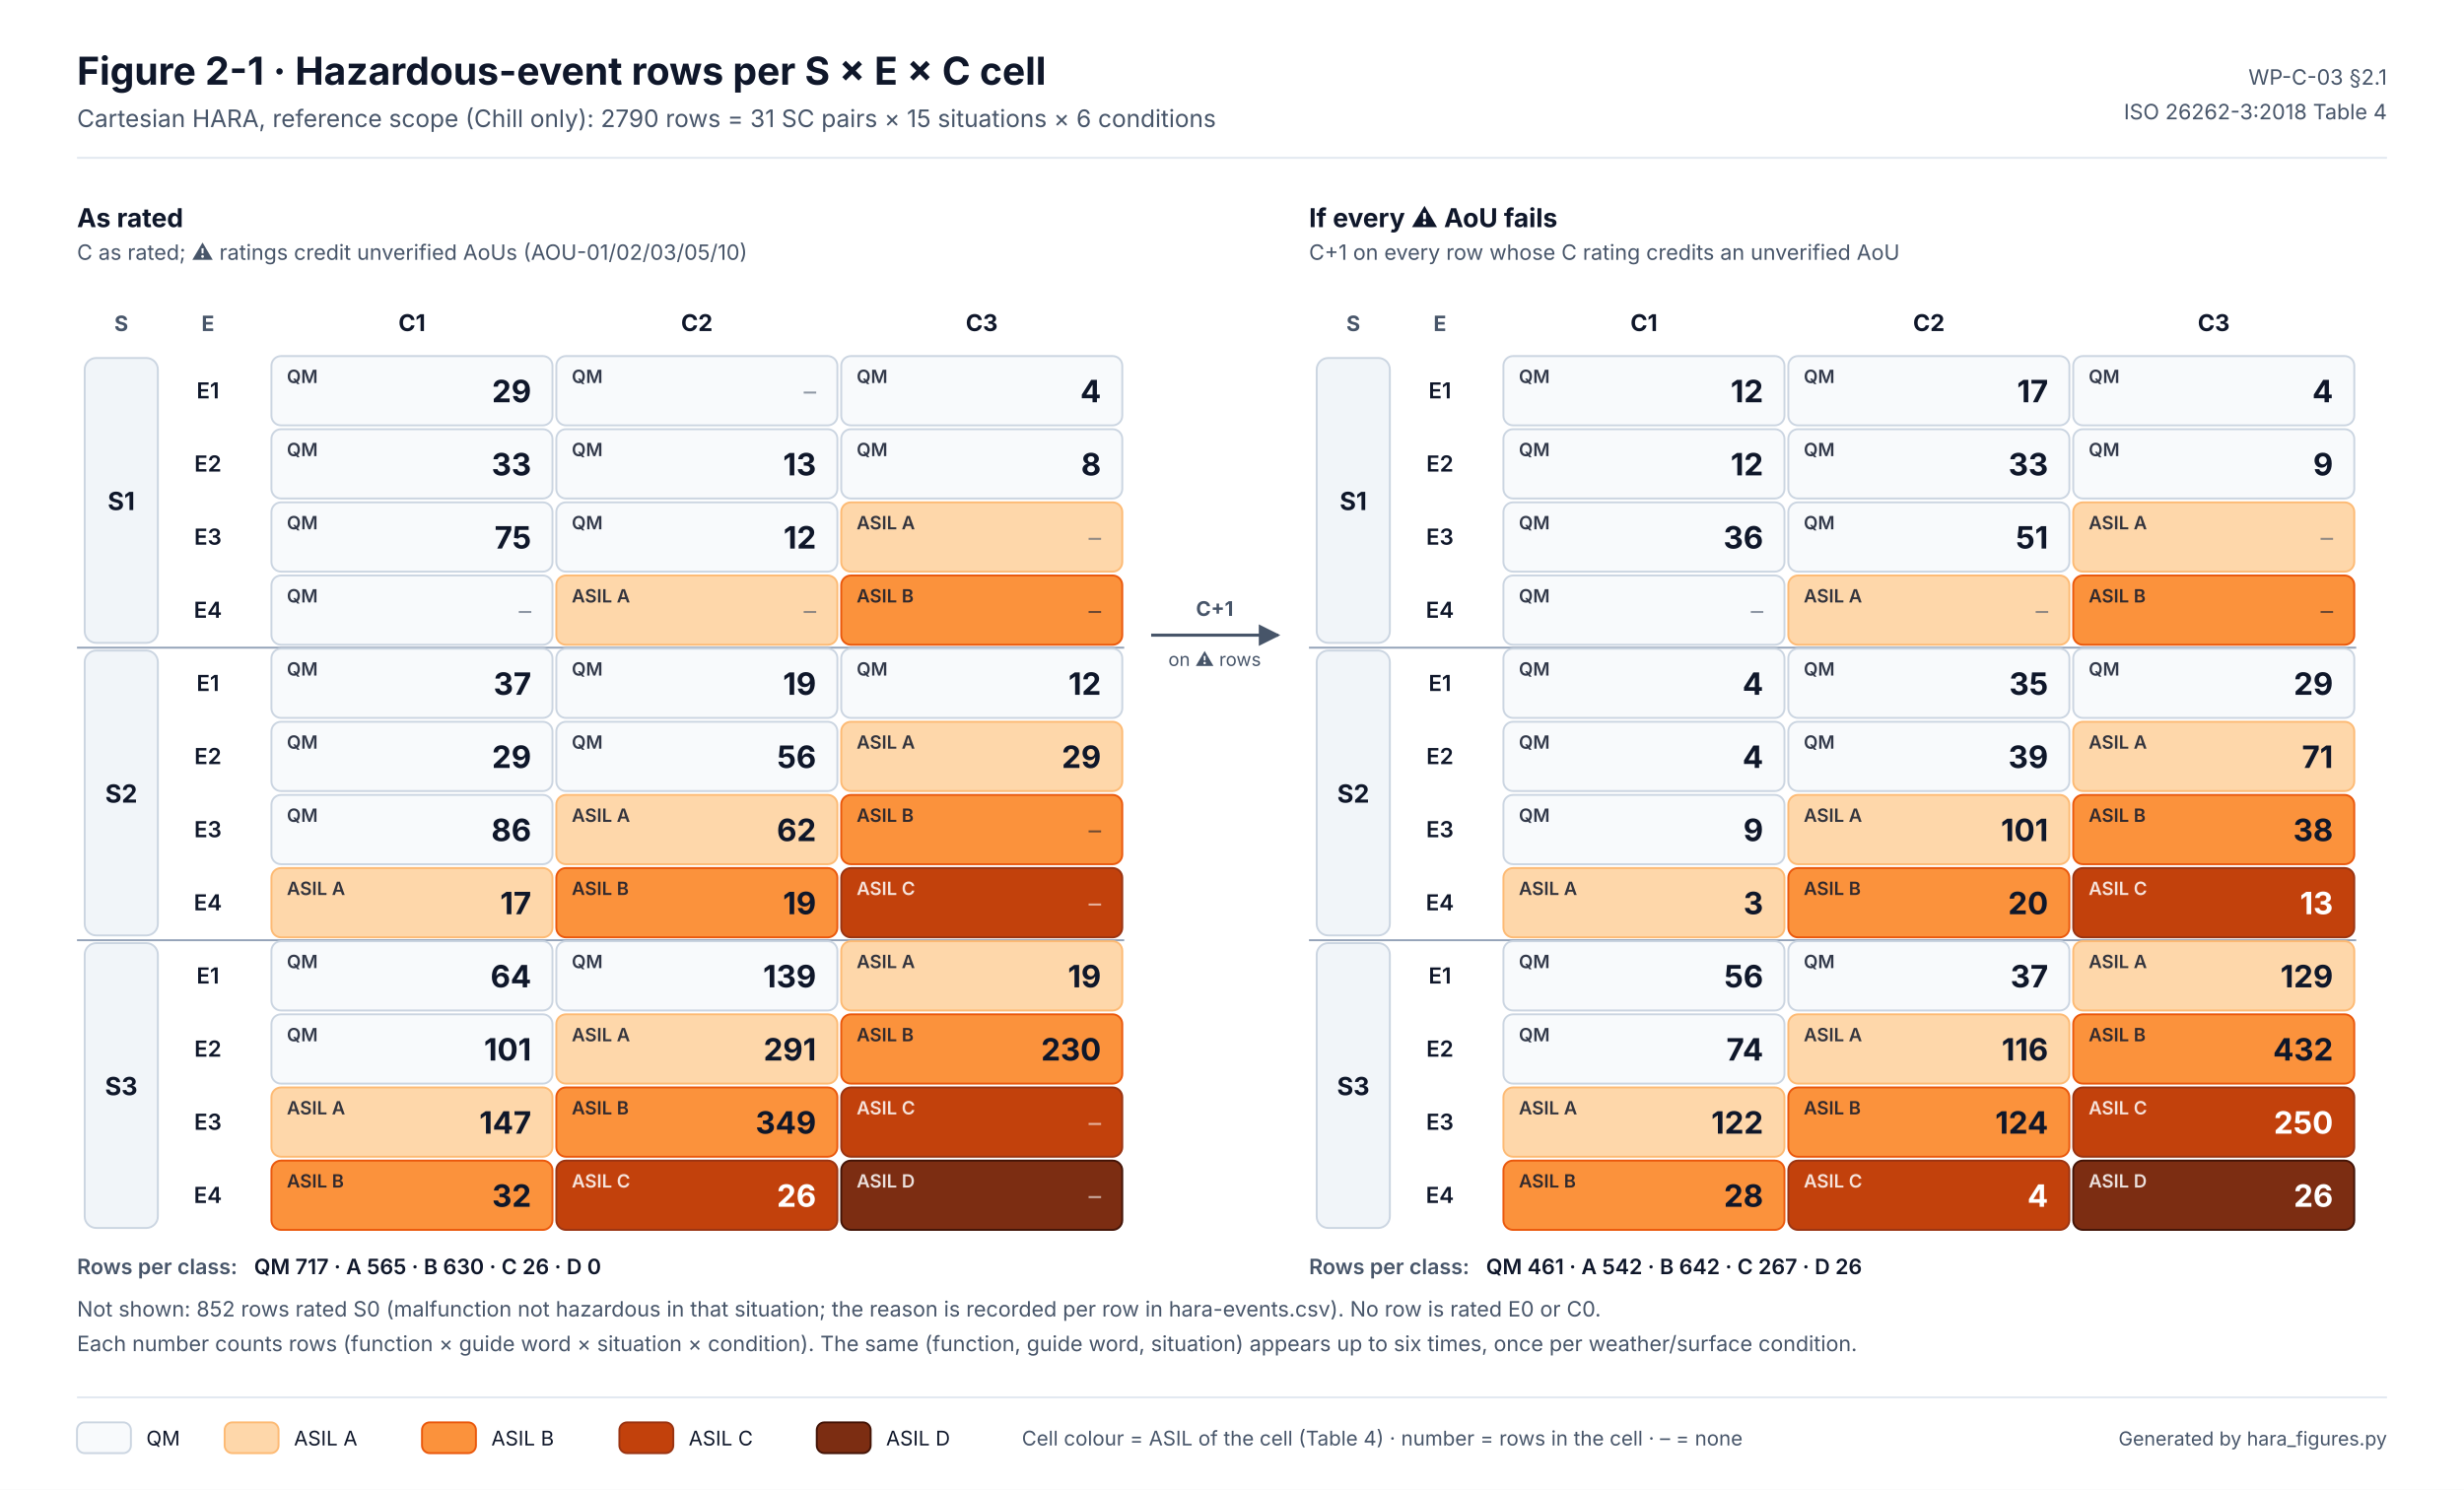
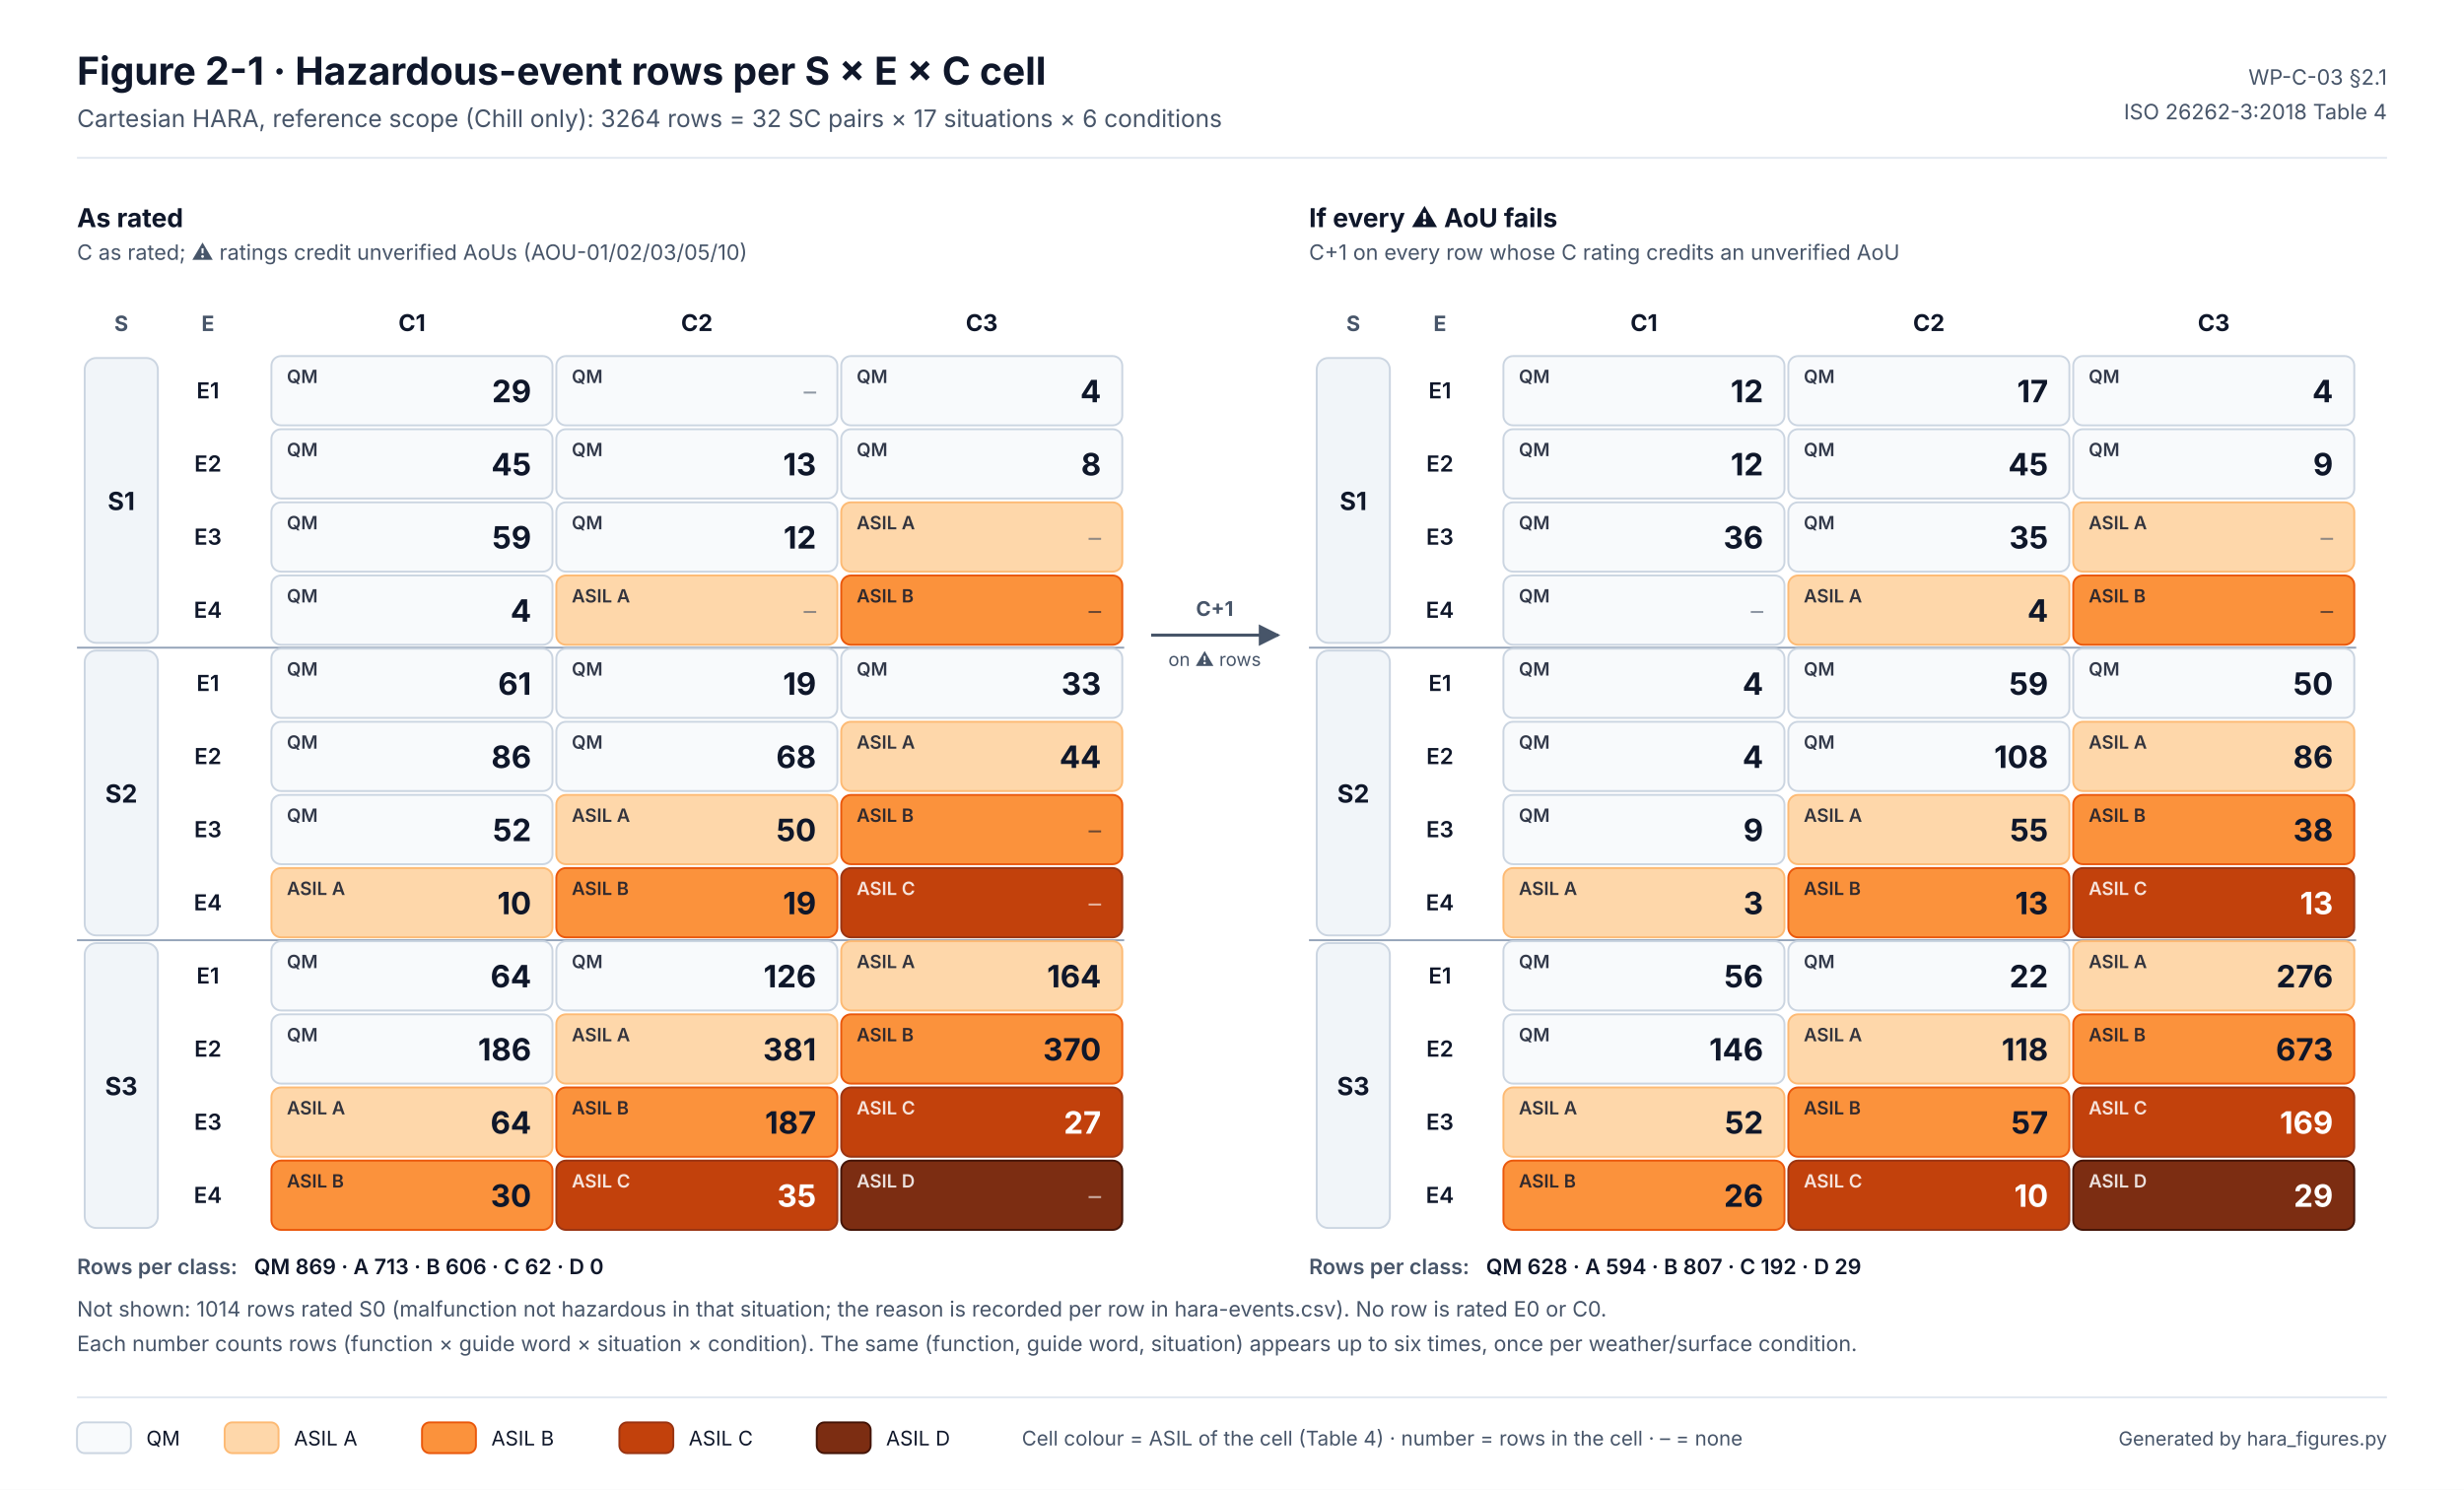
<svg xmlns="http://www.w3.org/2000/svg" width="1280" height="774" viewBox="0 0 1280 774" font-family="Inter, 'Segoe UI', Helvetica, Arial, sans-serif" role="img" aria-labelledby="t d">
  <defs>
    <marker id="aG" viewBox="0 0 10 10" refX="9" refY="5" markerWidth="7" markerHeight="7" orient="auto-start-reverse">
      <path d="M0 0L10 5L0 10z" fill="#475569" />
    </marker>
  </defs>
  <rect width="1280" height="774" fill="#FFFFFF" />
  <text x="40" y="44" font-size="20" fill="#0F172A" font-weight="700">Figure 2-1 · Hazardous-event rows per S × E × C cell</text>
-   <text x="40" y="66" font-size="12.5" fill="#475569">Cartesian HARA, reference scope (Chill only): 2790 rows = 31 SC pairs × 15 situations × 6 conditions</text>
+   <text x="40" y="66" font-size="12.5" fill="#475569">Cartesian HARA, reference scope (Chill only): 3264 rows = 32 SC pairs × 17 situations × 6 conditions</text>
  <text x="1240" y="44" font-size="11" fill="#475569" text-anchor="end">WP-C-03 §2.1</text>
  <text x="1240" y="62" font-size="11" fill="#475569" text-anchor="end">ISO 26262-3:2018 Table 4</text>
  <line x1="40" y1="82" x2="1240" y2="82" stroke="#E2E8F0" />
  <text x="40" y="118" font-size="13.5" fill="#0F172A" font-weight="700">As rated</text>
  <text x="40" y="135" font-size="11" fill="#475569">C as rated; ⚠ ratings credit unverified AoUs (AOU-01/02/03/05/10)</text>
  <text x="63" y="172" font-size="11" fill="#475569" font-weight="700" text-anchor="middle">S</text>
  <text x="108" y="172" font-size="11" fill="#475569" font-weight="700" text-anchor="middle">E</text>
  <text x="214" y="172" font-size="12" fill="#0F172A" font-weight="700" text-anchor="middle">C1</text>
  <text x="362" y="172" font-size="12" fill="#0F172A" font-weight="700" text-anchor="middle">C2</text>
  <text x="510" y="172" font-size="12" fill="#0F172A" font-weight="700" text-anchor="middle">C3</text>
  <text x="108" y="207" font-size="11.5" fill="#0F172A" font-weight="600" text-anchor="middle">E1</text>
  <rect x="141" y="185" width="146" height="36" rx="5" fill="#F8FAFC" stroke="#CBD5E1" stroke-width="1" />
  <text x="149" y="199" font-size="9.5" fill="#0F172A" font-weight="600" opacity=".85">QM</text>
  <text x="276" y="209" font-size="16" fill="#0F172A" font-weight="700" text-anchor="end">29</text>
  <rect x="289" y="185" width="146" height="36" rx="5" fill="#F8FAFC" stroke="#CBD5E1" stroke-width="1" />
  <text x="297" y="199" font-size="9.5" fill="#0F172A" font-weight="600" opacity=".85">QM</text>
  <text x="424" y="208" font-size="13" fill="#475569" text-anchor="end" opacity=".6">–</text>
  <rect x="437" y="185" width="146" height="36" rx="5" fill="#F8FAFC" stroke="#CBD5E1" stroke-width="1" />
  <text x="445" y="199" font-size="9.5" fill="#0F172A" font-weight="600" opacity=".85">QM</text>
  <text x="572" y="209" font-size="16" fill="#0F172A" font-weight="700" text-anchor="end">4</text>
  <text x="108" y="245" font-size="11.5" fill="#0F172A" font-weight="600" text-anchor="middle">E2</text>
  <rect x="141" y="223" width="146" height="36" rx="5" fill="#F8FAFC" stroke="#CBD5E1" stroke-width="1" />
  <text x="149" y="237" font-size="9.5" fill="#0F172A" font-weight="600" opacity=".85">QM</text>
-   <text x="276" y="247" font-size="16" fill="#0F172A" font-weight="700" text-anchor="end">33</text>
+   <text x="276" y="247" font-size="16" fill="#0F172A" font-weight="700" text-anchor="end">45</text>
  <rect x="289" y="223" width="146" height="36" rx="5" fill="#F8FAFC" stroke="#CBD5E1" stroke-width="1" />
  <text x="297" y="237" font-size="9.5" fill="#0F172A" font-weight="600" opacity=".85">QM</text>
  <text x="424" y="247" font-size="16" fill="#0F172A" font-weight="700" text-anchor="end">13</text>
  <rect x="437" y="223" width="146" height="36" rx="5" fill="#F8FAFC" stroke="#CBD5E1" stroke-width="1" />
  <text x="445" y="237" font-size="9.5" fill="#0F172A" font-weight="600" opacity=".85">QM</text>
  <text x="572" y="247" font-size="16" fill="#0F172A" font-weight="700" text-anchor="end">8</text>
  <text x="108" y="283" font-size="11.5" fill="#0F172A" font-weight="600" text-anchor="middle">E3</text>
  <rect x="141" y="261" width="146" height="36" rx="5" fill="#F8FAFC" stroke="#CBD5E1" stroke-width="1" />
  <text x="149" y="275" font-size="9.5" fill="#0F172A" font-weight="600" opacity=".85">QM</text>
-   <text x="276" y="285" font-size="16" fill="#0F172A" font-weight="700" text-anchor="end">75</text>
+   <text x="276" y="285" font-size="16" fill="#0F172A" font-weight="700" text-anchor="end">59</text>
  <rect x="289" y="261" width="146" height="36" rx="5" fill="#F8FAFC" stroke="#CBD5E1" stroke-width="1" />
  <text x="297" y="275" font-size="9.5" fill="#0F172A" font-weight="600" opacity=".85">QM</text>
  <text x="424" y="285" font-size="16" fill="#0F172A" font-weight="700" text-anchor="end">12</text>
  <rect x="437" y="261" width="146" height="36" rx="5" fill="#FED7AA" stroke="#FDBA74" stroke-width="1" />
  <text x="445" y="275" font-size="9.5" fill="#0F172A" font-weight="600" opacity=".85">ASIL A</text>
  <text x="572" y="284" font-size="13" fill="#475569" text-anchor="end" opacity=".6">–</text>
  <text x="108" y="321" font-size="11.5" fill="#0F172A" font-weight="600" text-anchor="middle">E4</text>
  <rect x="141" y="299" width="146" height="36" rx="5" fill="#F8FAFC" stroke="#CBD5E1" stroke-width="1" />
  <text x="149" y="313" font-size="9.5" fill="#0F172A" font-weight="600" opacity=".85">QM</text>
-   <text x="276" y="322" font-size="13" fill="#475569" text-anchor="end" opacity=".6">–</text>
+   <text x="276" y="323" font-size="16" fill="#0F172A" font-weight="700" text-anchor="end">4</text>
  <rect x="289" y="299" width="146" height="36" rx="5" fill="#FED7AA" stroke="#FDBA74" stroke-width="1" />
  <text x="297" y="313" font-size="9.5" fill="#0F172A" font-weight="600" opacity=".85">ASIL A</text>
  <text x="424" y="322" font-size="13" fill="#475569" text-anchor="end" opacity=".6">–</text>
  <rect x="437" y="299" width="146" height="36" rx="5" fill="#FB923C" stroke="#EA580C" stroke-width="1" />
  <text x="445" y="313" font-size="9.5" fill="#0F172A" font-weight="600" opacity=".85">ASIL B</text>
  <text x="572" y="322" font-size="13" fill="#0F172A" text-anchor="end" opacity=".6">–</text>
  <rect x="44" y="186" width="38" height="148" rx="6" fill="#F1F5F9" stroke="#CBD5E1" />
  <text x="63" y="265" font-size="13" fill="#0F172A" font-weight="700" text-anchor="middle">S1</text>
  <line x1="40" y1="336.5" x2="584" y2="336.5" stroke="#94A3B8" stroke-width="1" />
  <text x="108" y="359" font-size="11.5" fill="#0F172A" font-weight="600" text-anchor="middle">E1</text>
  <rect x="141" y="337" width="146" height="36" rx="5" fill="#F8FAFC" stroke="#CBD5E1" stroke-width="1" />
  <text x="149" y="351" font-size="9.5" fill="#0F172A" font-weight="600" opacity=".85">QM</text>
-   <text x="276" y="361" font-size="16" fill="#0F172A" font-weight="700" text-anchor="end">37</text>
+   <text x="276" y="361" font-size="16" fill="#0F172A" font-weight="700" text-anchor="end">61</text>
  <rect x="289" y="337" width="146" height="36" rx="5" fill="#F8FAFC" stroke="#CBD5E1" stroke-width="1" />
  <text x="297" y="351" font-size="9.5" fill="#0F172A" font-weight="600" opacity=".85">QM</text>
  <text x="424" y="361" font-size="16" fill="#0F172A" font-weight="700" text-anchor="end">19</text>
  <rect x="437" y="337" width="146" height="36" rx="5" fill="#F8FAFC" stroke="#CBD5E1" stroke-width="1" />
  <text x="445" y="351" font-size="9.5" fill="#0F172A" font-weight="600" opacity=".85">QM</text>
-   <text x="572" y="361" font-size="16" fill="#0F172A" font-weight="700" text-anchor="end">12</text>
+   <text x="572" y="361" font-size="16" fill="#0F172A" font-weight="700" text-anchor="end">33</text>
  <text x="108" y="397" font-size="11.5" fill="#0F172A" font-weight="600" text-anchor="middle">E2</text>
  <rect x="141" y="375" width="146" height="36" rx="5" fill="#F8FAFC" stroke="#CBD5E1" stroke-width="1" />
  <text x="149" y="389" font-size="9.5" fill="#0F172A" font-weight="600" opacity=".85">QM</text>
-   <text x="276" y="399" font-size="16" fill="#0F172A" font-weight="700" text-anchor="end">29</text>
+   <text x="276" y="399" font-size="16" fill="#0F172A" font-weight="700" text-anchor="end">86</text>
  <rect x="289" y="375" width="146" height="36" rx="5" fill="#F8FAFC" stroke="#CBD5E1" stroke-width="1" />
  <text x="297" y="389" font-size="9.5" fill="#0F172A" font-weight="600" opacity=".85">QM</text>
-   <text x="424" y="399" font-size="16" fill="#0F172A" font-weight="700" text-anchor="end">56</text>
+   <text x="424" y="399" font-size="16" fill="#0F172A" font-weight="700" text-anchor="end">68</text>
  <rect x="437" y="375" width="146" height="36" rx="5" fill="#FED7AA" stroke="#FDBA74" stroke-width="1" />
  <text x="445" y="389" font-size="9.5" fill="#0F172A" font-weight="600" opacity=".85">ASIL A</text>
-   <text x="572" y="399" font-size="16" fill="#0F172A" font-weight="700" text-anchor="end">29</text>
+   <text x="572" y="399" font-size="16" fill="#0F172A" font-weight="700" text-anchor="end">44</text>
  <text x="108" y="435" font-size="11.5" fill="#0F172A" font-weight="600" text-anchor="middle">E3</text>
  <rect x="141" y="413" width="146" height="36" rx="5" fill="#F8FAFC" stroke="#CBD5E1" stroke-width="1" />
  <text x="149" y="427" font-size="9.5" fill="#0F172A" font-weight="600" opacity=".85">QM</text>
-   <text x="276" y="437" font-size="16" fill="#0F172A" font-weight="700" text-anchor="end">86</text>
+   <text x="276" y="437" font-size="16" fill="#0F172A" font-weight="700" text-anchor="end">52</text>
  <rect x="289" y="413" width="146" height="36" rx="5" fill="#FED7AA" stroke="#FDBA74" stroke-width="1" />
  <text x="297" y="427" font-size="9.5" fill="#0F172A" font-weight="600" opacity=".85">ASIL A</text>
-   <text x="424" y="437" font-size="16" fill="#0F172A" font-weight="700" text-anchor="end">62</text>
+   <text x="424" y="437" font-size="16" fill="#0F172A" font-weight="700" text-anchor="end">50</text>
  <rect x="437" y="413" width="146" height="36" rx="5" fill="#FB923C" stroke="#EA580C" stroke-width="1" />
  <text x="445" y="427" font-size="9.5" fill="#0F172A" font-weight="600" opacity=".85">ASIL B</text>
  <text x="572" y="436" font-size="13" fill="#0F172A" text-anchor="end" opacity=".6">–</text>
  <text x="108" y="473" font-size="11.5" fill="#0F172A" font-weight="600" text-anchor="middle">E4</text>
  <rect x="141" y="451" width="146" height="36" rx="5" fill="#FED7AA" stroke="#FDBA74" stroke-width="1" />
  <text x="149" y="465" font-size="9.5" fill="#0F172A" font-weight="600" opacity=".85">ASIL A</text>
-   <text x="276" y="475" font-size="16" fill="#0F172A" font-weight="700" text-anchor="end">17</text>
+   <text x="276" y="475" font-size="16" fill="#0F172A" font-weight="700" text-anchor="end">10</text>
  <rect x="289" y="451" width="146" height="36" rx="5" fill="#FB923C" stroke="#EA580C" stroke-width="1" />
  <text x="297" y="465" font-size="9.5" fill="#0F172A" font-weight="600" opacity=".85">ASIL B</text>
  <text x="424" y="475" font-size="16" fill="#0F172A" font-weight="700" text-anchor="end">19</text>
  <rect x="437" y="451" width="146" height="36" rx="5" fill="#C2410C" stroke="#9A3412" stroke-width="1" />
  <text x="445" y="465" font-size="9.5" fill="#FFFFFF" font-weight="600" opacity=".85">ASIL C</text>
  <text x="572" y="474" font-size="13" fill="#FFFFFF" text-anchor="end" opacity=".6">–</text>
  <rect x="44" y="338" width="38" height="148" rx="6" fill="#F1F5F9" stroke="#CBD5E1" />
  <text x="63" y="417" font-size="13" fill="#0F172A" font-weight="700" text-anchor="middle">S2</text>
  <line x1="40" y1="488.5" x2="584" y2="488.5" stroke="#94A3B8" stroke-width="1" />
  <text x="108" y="511" font-size="11.5" fill="#0F172A" font-weight="600" text-anchor="middle">E1</text>
  <rect x="141" y="489" width="146" height="36" rx="5" fill="#F8FAFC" stroke="#CBD5E1" stroke-width="1" />
  <text x="149" y="503" font-size="9.5" fill="#0F172A" font-weight="600" opacity=".85">QM</text>
  <text x="276" y="513" font-size="16" fill="#0F172A" font-weight="700" text-anchor="end">64</text>
  <rect x="289" y="489" width="146" height="36" rx="5" fill="#F8FAFC" stroke="#CBD5E1" stroke-width="1" />
  <text x="297" y="503" font-size="9.5" fill="#0F172A" font-weight="600" opacity=".85">QM</text>
-   <text x="424" y="513" font-size="16" fill="#0F172A" font-weight="700" text-anchor="end">139</text>
+   <text x="424" y="513" font-size="16" fill="#0F172A" font-weight="700" text-anchor="end">126</text>
  <rect x="437" y="489" width="146" height="36" rx="5" fill="#FED7AA" stroke="#FDBA74" stroke-width="1" />
  <text x="445" y="503" font-size="9.5" fill="#0F172A" font-weight="600" opacity=".85">ASIL A</text>
-   <text x="572" y="513" font-size="16" fill="#0F172A" font-weight="700" text-anchor="end">19</text>
+   <text x="572" y="513" font-size="16" fill="#0F172A" font-weight="700" text-anchor="end">164</text>
  <text x="108" y="549" font-size="11.5" fill="#0F172A" font-weight="600" text-anchor="middle">E2</text>
  <rect x="141" y="527" width="146" height="36" rx="5" fill="#F8FAFC" stroke="#CBD5E1" stroke-width="1" />
  <text x="149" y="541" font-size="9.5" fill="#0F172A" font-weight="600" opacity=".85">QM</text>
-   <text x="276" y="551" font-size="16" fill="#0F172A" font-weight="700" text-anchor="end">101</text>
+   <text x="276" y="551" font-size="16" fill="#0F172A" font-weight="700" text-anchor="end">186</text>
  <rect x="289" y="527" width="146" height="36" rx="5" fill="#FED7AA" stroke="#FDBA74" stroke-width="1" />
  <text x="297" y="541" font-size="9.5" fill="#0F172A" font-weight="600" opacity=".85">ASIL A</text>
-   <text x="424" y="551" font-size="16" fill="#0F172A" font-weight="700" text-anchor="end">291</text>
+   <text x="424" y="551" font-size="16" fill="#0F172A" font-weight="700" text-anchor="end">381</text>
  <rect x="437" y="527" width="146" height="36" rx="5" fill="#FB923C" stroke="#EA580C" stroke-width="1" />
  <text x="445" y="541" font-size="9.5" fill="#0F172A" font-weight="600" opacity=".85">ASIL B</text>
-   <text x="572" y="551" font-size="16" fill="#0F172A" font-weight="700" text-anchor="end">230</text>
+   <text x="572" y="551" font-size="16" fill="#0F172A" font-weight="700" text-anchor="end">370</text>
  <text x="108" y="587" font-size="11.5" fill="#0F172A" font-weight="600" text-anchor="middle">E3</text>
  <rect x="141" y="565" width="146" height="36" rx="5" fill="#FED7AA" stroke="#FDBA74" stroke-width="1" />
  <text x="149" y="579" font-size="9.5" fill="#0F172A" font-weight="600" opacity=".85">ASIL A</text>
-   <text x="276" y="589" font-size="16" fill="#0F172A" font-weight="700" text-anchor="end">147</text>
+   <text x="276" y="589" font-size="16" fill="#0F172A" font-weight="700" text-anchor="end">64</text>
  <rect x="289" y="565" width="146" height="36" rx="5" fill="#FB923C" stroke="#EA580C" stroke-width="1" />
  <text x="297" y="579" font-size="9.5" fill="#0F172A" font-weight="600" opacity=".85">ASIL B</text>
-   <text x="424" y="589" font-size="16" fill="#0F172A" font-weight="700" text-anchor="end">349</text>
+   <text x="424" y="589" font-size="16" fill="#0F172A" font-weight="700" text-anchor="end">187</text>
  <rect x="437" y="565" width="146" height="36" rx="5" fill="#C2410C" stroke="#9A3412" stroke-width="1" />
  <text x="445" y="579" font-size="9.5" fill="#FFFFFF" font-weight="600" opacity=".85">ASIL C</text>
-   <text x="572" y="588" font-size="13" fill="#FFFFFF" text-anchor="end" opacity=".6">–</text>
+   <text x="572" y="589" font-size="16" fill="#FFFFFF" font-weight="700" text-anchor="end">27</text>
  <text x="108" y="625" font-size="11.5" fill="#0F172A" font-weight="600" text-anchor="middle">E4</text>
  <rect x="141" y="603" width="146" height="36" rx="5" fill="#FB923C" stroke="#EA580C" stroke-width="1" />
  <text x="149" y="617" font-size="9.5" fill="#0F172A" font-weight="600" opacity=".85">ASIL B</text>
-   <text x="276" y="627" font-size="16" fill="#0F172A" font-weight="700" text-anchor="end">32</text>
+   <text x="276" y="627" font-size="16" fill="#0F172A" font-weight="700" text-anchor="end">30</text>
  <rect x="289" y="603" width="146" height="36" rx="5" fill="#C2410C" stroke="#9A3412" stroke-width="1" />
  <text x="297" y="617" font-size="9.5" fill="#FFFFFF" font-weight="600" opacity=".85">ASIL C</text>
-   <text x="424" y="627" font-size="16" fill="#FFFFFF" font-weight="700" text-anchor="end">26</text>
+   <text x="424" y="627" font-size="16" fill="#FFFFFF" font-weight="700" text-anchor="end">35</text>
  <rect x="437" y="603" width="146" height="36" rx="5" fill="#7C2D12" stroke="#431407" stroke-width="1" />
  <text x="445" y="617" font-size="9.5" fill="#FFFFFF" font-weight="600" opacity=".85">ASIL D</text>
  <text x="572" y="626" font-size="13" fill="#FFFFFF" text-anchor="end" opacity=".6">–</text>
  <rect x="44" y="490" width="38" height="148" rx="6" fill="#F1F5F9" stroke="#CBD5E1" />
  <text x="63" y="569" font-size="13" fill="#0F172A" font-weight="700" text-anchor="middle">S3</text>
  <text x="40" y="662" font-size="11" fill="#475569" font-weight="600">Rows per class:</text>
-   <text x="132" y="662" font-size="11" fill="#0F172A" font-weight="600">QM 717 · A 565 · B 630 · C 26 · D 0</text>
+   <text x="132" y="662" font-size="11" fill="#0F172A" font-weight="600">QM 869 · A 713 · B 606 · C 62 · D 0</text>
  <text x="680" y="118" font-size="13.5" fill="#0F172A" font-weight="700">If every ⚠ AoU fails</text>
  <text x="680" y="135" font-size="11" fill="#475569">C+1 on every row whose C rating credits an unverified AoU</text>
  <text x="703" y="172" font-size="11" fill="#475569" font-weight="700" text-anchor="middle">S</text>
  <text x="748" y="172" font-size="11" fill="#475569" font-weight="700" text-anchor="middle">E</text>
  <text x="854" y="172" font-size="12" fill="#0F172A" font-weight="700" text-anchor="middle">C1</text>
  <text x="1002" y="172" font-size="12" fill="#0F172A" font-weight="700" text-anchor="middle">C2</text>
  <text x="1150" y="172" font-size="12" fill="#0F172A" font-weight="700" text-anchor="middle">C3</text>
  <text x="748" y="207" font-size="11.5" fill="#0F172A" font-weight="600" text-anchor="middle">E1</text>
  <rect x="781" y="185" width="146" height="36" rx="5" fill="#F8FAFC" stroke="#CBD5E1" stroke-width="1" />
  <text x="789" y="199" font-size="9.5" fill="#0F172A" font-weight="600" opacity=".85">QM</text>
  <text x="916" y="209" font-size="16" fill="#0F172A" font-weight="700" text-anchor="end">12</text>
  <rect x="929" y="185" width="146" height="36" rx="5" fill="#F8FAFC" stroke="#CBD5E1" stroke-width="1" />
  <text x="937" y="199" font-size="9.5" fill="#0F172A" font-weight="600" opacity=".85">QM</text>
  <text x="1064" y="209" font-size="16" fill="#0F172A" font-weight="700" text-anchor="end">17</text>
  <rect x="1077" y="185" width="146" height="36" rx="5" fill="#F8FAFC" stroke="#CBD5E1" stroke-width="1" />
  <text x="1085" y="199" font-size="9.5" fill="#0F172A" font-weight="600" opacity=".85">QM</text>
  <text x="1212" y="209" font-size="16" fill="#0F172A" font-weight="700" text-anchor="end">4</text>
  <text x="748" y="245" font-size="11.5" fill="#0F172A" font-weight="600" text-anchor="middle">E2</text>
  <rect x="781" y="223" width="146" height="36" rx="5" fill="#F8FAFC" stroke="#CBD5E1" stroke-width="1" />
  <text x="789" y="237" font-size="9.5" fill="#0F172A" font-weight="600" opacity=".85">QM</text>
  <text x="916" y="247" font-size="16" fill="#0F172A" font-weight="700" text-anchor="end">12</text>
  <rect x="929" y="223" width="146" height="36" rx="5" fill="#F8FAFC" stroke="#CBD5E1" stroke-width="1" />
  <text x="937" y="237" font-size="9.5" fill="#0F172A" font-weight="600" opacity=".85">QM</text>
-   <text x="1064" y="247" font-size="16" fill="#0F172A" font-weight="700" text-anchor="end">33</text>
+   <text x="1064" y="247" font-size="16" fill="#0F172A" font-weight="700" text-anchor="end">45</text>
  <rect x="1077" y="223" width="146" height="36" rx="5" fill="#F8FAFC" stroke="#CBD5E1" stroke-width="1" />
  <text x="1085" y="237" font-size="9.5" fill="#0F172A" font-weight="600" opacity=".85">QM</text>
  <text x="1212" y="247" font-size="16" fill="#0F172A" font-weight="700" text-anchor="end">9</text>
  <text x="748" y="283" font-size="11.5" fill="#0F172A" font-weight="600" text-anchor="middle">E3</text>
  <rect x="781" y="261" width="146" height="36" rx="5" fill="#F8FAFC" stroke="#CBD5E1" stroke-width="1" />
  <text x="789" y="275" font-size="9.5" fill="#0F172A" font-weight="600" opacity=".85">QM</text>
  <text x="916" y="285" font-size="16" fill="#0F172A" font-weight="700" text-anchor="end">36</text>
  <rect x="929" y="261" width="146" height="36" rx="5" fill="#F8FAFC" stroke="#CBD5E1" stroke-width="1" />
  <text x="937" y="275" font-size="9.5" fill="#0F172A" font-weight="600" opacity=".85">QM</text>
-   <text x="1064" y="285" font-size="16" fill="#0F172A" font-weight="700" text-anchor="end">51</text>
+   <text x="1064" y="285" font-size="16" fill="#0F172A" font-weight="700" text-anchor="end">35</text>
  <rect x="1077" y="261" width="146" height="36" rx="5" fill="#FED7AA" stroke="#FDBA74" stroke-width="1" />
  <text x="1085" y="275" font-size="9.5" fill="#0F172A" font-weight="600" opacity=".85">ASIL A</text>
  <text x="1212" y="284" font-size="13" fill="#475569" text-anchor="end" opacity=".6">–</text>
  <text x="748" y="321" font-size="11.5" fill="#0F172A" font-weight="600" text-anchor="middle">E4</text>
  <rect x="781" y="299" width="146" height="36" rx="5" fill="#F8FAFC" stroke="#CBD5E1" stroke-width="1" />
  <text x="789" y="313" font-size="9.5" fill="#0F172A" font-weight="600" opacity=".85">QM</text>
  <text x="916" y="322" font-size="13" fill="#475569" text-anchor="end" opacity=".6">–</text>
  <rect x="929" y="299" width="146" height="36" rx="5" fill="#FED7AA" stroke="#FDBA74" stroke-width="1" />
  <text x="937" y="313" font-size="9.5" fill="#0F172A" font-weight="600" opacity=".85">ASIL A</text>
-   <text x="1064" y="322" font-size="13" fill="#475569" text-anchor="end" opacity=".6">–</text>
+   <text x="1064" y="323" font-size="16" fill="#0F172A" font-weight="700" text-anchor="end">4</text>
  <rect x="1077" y="299" width="146" height="36" rx="5" fill="#FB923C" stroke="#EA580C" stroke-width="1" />
  <text x="1085" y="313" font-size="9.5" fill="#0F172A" font-weight="600" opacity=".85">ASIL B</text>
  <text x="1212" y="322" font-size="13" fill="#0F172A" text-anchor="end" opacity=".6">–</text>
  <rect x="684" y="186" width="38" height="148" rx="6" fill="#F1F5F9" stroke="#CBD5E1" />
  <text x="703" y="265" font-size="13" fill="#0F172A" font-weight="700" text-anchor="middle">S1</text>
  <line x1="680" y1="336.5" x2="1224" y2="336.5" stroke="#94A3B8" stroke-width="1" />
  <text x="748" y="359" font-size="11.5" fill="#0F172A" font-weight="600" text-anchor="middle">E1</text>
  <rect x="781" y="337" width="146" height="36" rx="5" fill="#F8FAFC" stroke="#CBD5E1" stroke-width="1" />
  <text x="789" y="351" font-size="9.5" fill="#0F172A" font-weight="600" opacity=".85">QM</text>
  <text x="916" y="361" font-size="16" fill="#0F172A" font-weight="700" text-anchor="end">4</text>
  <rect x="929" y="337" width="146" height="36" rx="5" fill="#F8FAFC" stroke="#CBD5E1" stroke-width="1" />
  <text x="937" y="351" font-size="9.5" fill="#0F172A" font-weight="600" opacity=".85">QM</text>
-   <text x="1064" y="361" font-size="16" fill="#0F172A" font-weight="700" text-anchor="end">35</text>
+   <text x="1064" y="361" font-size="16" fill="#0F172A" font-weight="700" text-anchor="end">59</text>
  <rect x="1077" y="337" width="146" height="36" rx="5" fill="#F8FAFC" stroke="#CBD5E1" stroke-width="1" />
  <text x="1085" y="351" font-size="9.5" fill="#0F172A" font-weight="600" opacity=".85">QM</text>
-   <text x="1212" y="361" font-size="16" fill="#0F172A" font-weight="700" text-anchor="end">29</text>
+   <text x="1212" y="361" font-size="16" fill="#0F172A" font-weight="700" text-anchor="end">50</text>
  <text x="748" y="397" font-size="11.5" fill="#0F172A" font-weight="600" text-anchor="middle">E2</text>
  <rect x="781" y="375" width="146" height="36" rx="5" fill="#F8FAFC" stroke="#CBD5E1" stroke-width="1" />
  <text x="789" y="389" font-size="9.5" fill="#0F172A" font-weight="600" opacity=".85">QM</text>
  <text x="916" y="399" font-size="16" fill="#0F172A" font-weight="700" text-anchor="end">4</text>
  <rect x="929" y="375" width="146" height="36" rx="5" fill="#F8FAFC" stroke="#CBD5E1" stroke-width="1" />
  <text x="937" y="389" font-size="9.5" fill="#0F172A" font-weight="600" opacity=".85">QM</text>
-   <text x="1064" y="399" font-size="16" fill="#0F172A" font-weight="700" text-anchor="end">39</text>
+   <text x="1064" y="399" font-size="16" fill="#0F172A" font-weight="700" text-anchor="end">108</text>
  <rect x="1077" y="375" width="146" height="36" rx="5" fill="#FED7AA" stroke="#FDBA74" stroke-width="1" />
  <text x="1085" y="389" font-size="9.5" fill="#0F172A" font-weight="600" opacity=".85">ASIL A</text>
-   <text x="1212" y="399" font-size="16" fill="#0F172A" font-weight="700" text-anchor="end">71</text>
+   <text x="1212" y="399" font-size="16" fill="#0F172A" font-weight="700" text-anchor="end">86</text>
  <text x="748" y="435" font-size="11.5" fill="#0F172A" font-weight="600" text-anchor="middle">E3</text>
  <rect x="781" y="413" width="146" height="36" rx="5" fill="#F8FAFC" stroke="#CBD5E1" stroke-width="1" />
  <text x="789" y="427" font-size="9.5" fill="#0F172A" font-weight="600" opacity=".85">QM</text>
  <text x="916" y="437" font-size="16" fill="#0F172A" font-weight="700" text-anchor="end">9</text>
  <rect x="929" y="413" width="146" height="36" rx="5" fill="#FED7AA" stroke="#FDBA74" stroke-width="1" />
  <text x="937" y="427" font-size="9.5" fill="#0F172A" font-weight="600" opacity=".85">ASIL A</text>
-   <text x="1064" y="437" font-size="16" fill="#0F172A" font-weight="700" text-anchor="end">101</text>
+   <text x="1064" y="437" font-size="16" fill="#0F172A" font-weight="700" text-anchor="end">55</text>
  <rect x="1077" y="413" width="146" height="36" rx="5" fill="#FB923C" stroke="#EA580C" stroke-width="1" />
  <text x="1085" y="427" font-size="9.5" fill="#0F172A" font-weight="600" opacity=".85">ASIL B</text>
  <text x="1212" y="437" font-size="16" fill="#0F172A" font-weight="700" text-anchor="end">38</text>
  <text x="748" y="473" font-size="11.5" fill="#0F172A" font-weight="600" text-anchor="middle">E4</text>
  <rect x="781" y="451" width="146" height="36" rx="5" fill="#FED7AA" stroke="#FDBA74" stroke-width="1" />
  <text x="789" y="465" font-size="9.5" fill="#0F172A" font-weight="600" opacity=".85">ASIL A</text>
  <text x="916" y="475" font-size="16" fill="#0F172A" font-weight="700" text-anchor="end">3</text>
  <rect x="929" y="451" width="146" height="36" rx="5" fill="#FB923C" stroke="#EA580C" stroke-width="1" />
  <text x="937" y="465" font-size="9.5" fill="#0F172A" font-weight="600" opacity=".85">ASIL B</text>
-   <text x="1064" y="475" font-size="16" fill="#0F172A" font-weight="700" text-anchor="end">20</text>
+   <text x="1064" y="475" font-size="16" fill="#0F172A" font-weight="700" text-anchor="end">13</text>
  <rect x="1077" y="451" width="146" height="36" rx="5" fill="#C2410C" stroke="#9A3412" stroke-width="1" />
  <text x="1085" y="465" font-size="9.5" fill="#FFFFFF" font-weight="600" opacity=".85">ASIL C</text>
  <text x="1212" y="475" font-size="16" fill="#FFFFFF" font-weight="700" text-anchor="end">13</text>
  <rect x="684" y="338" width="38" height="148" rx="6" fill="#F1F5F9" stroke="#CBD5E1" />
  <text x="703" y="417" font-size="13" fill="#0F172A" font-weight="700" text-anchor="middle">S2</text>
  <line x1="680" y1="488.5" x2="1224" y2="488.5" stroke="#94A3B8" stroke-width="1" />
  <text x="748" y="511" font-size="11.5" fill="#0F172A" font-weight="600" text-anchor="middle">E1</text>
  <rect x="781" y="489" width="146" height="36" rx="5" fill="#F8FAFC" stroke="#CBD5E1" stroke-width="1" />
  <text x="789" y="503" font-size="9.5" fill="#0F172A" font-weight="600" opacity=".85">QM</text>
  <text x="916" y="513" font-size="16" fill="#0F172A" font-weight="700" text-anchor="end">56</text>
  <rect x="929" y="489" width="146" height="36" rx="5" fill="#F8FAFC" stroke="#CBD5E1" stroke-width="1" />
  <text x="937" y="503" font-size="9.5" fill="#0F172A" font-weight="600" opacity=".85">QM</text>
-   <text x="1064" y="513" font-size="16" fill="#0F172A" font-weight="700" text-anchor="end">37</text>
+   <text x="1064" y="513" font-size="16" fill="#0F172A" font-weight="700" text-anchor="end">22</text>
  <rect x="1077" y="489" width="146" height="36" rx="5" fill="#FED7AA" stroke="#FDBA74" stroke-width="1" />
  <text x="1085" y="503" font-size="9.5" fill="#0F172A" font-weight="600" opacity=".85">ASIL A</text>
-   <text x="1212" y="513" font-size="16" fill="#0F172A" font-weight="700" text-anchor="end">129</text>
+   <text x="1212" y="513" font-size="16" fill="#0F172A" font-weight="700" text-anchor="end">276</text>
  <text x="748" y="549" font-size="11.5" fill="#0F172A" font-weight="600" text-anchor="middle">E2</text>
  <rect x="781" y="527" width="146" height="36" rx="5" fill="#F8FAFC" stroke="#CBD5E1" stroke-width="1" />
  <text x="789" y="541" font-size="9.5" fill="#0F172A" font-weight="600" opacity=".85">QM</text>
-   <text x="916" y="551" font-size="16" fill="#0F172A" font-weight="700" text-anchor="end">74</text>
+   <text x="916" y="551" font-size="16" fill="#0F172A" font-weight="700" text-anchor="end">146</text>
  <rect x="929" y="527" width="146" height="36" rx="5" fill="#FED7AA" stroke="#FDBA74" stroke-width="1" />
  <text x="937" y="541" font-size="9.5" fill="#0F172A" font-weight="600" opacity=".85">ASIL A</text>
-   <text x="1064" y="551" font-size="16" fill="#0F172A" font-weight="700" text-anchor="end">116</text>
+   <text x="1064" y="551" font-size="16" fill="#0F172A" font-weight="700" text-anchor="end">118</text>
  <rect x="1077" y="527" width="146" height="36" rx="5" fill="#FB923C" stroke="#EA580C" stroke-width="1" />
  <text x="1085" y="541" font-size="9.5" fill="#0F172A" font-weight="600" opacity=".85">ASIL B</text>
-   <text x="1212" y="551" font-size="16" fill="#0F172A" font-weight="700" text-anchor="end">432</text>
+   <text x="1212" y="551" font-size="16" fill="#0F172A" font-weight="700" text-anchor="end">673</text>
  <text x="748" y="587" font-size="11.5" fill="#0F172A" font-weight="600" text-anchor="middle">E3</text>
  <rect x="781" y="565" width="146" height="36" rx="5" fill="#FED7AA" stroke="#FDBA74" stroke-width="1" />
  <text x="789" y="579" font-size="9.5" fill="#0F172A" font-weight="600" opacity=".85">ASIL A</text>
-   <text x="916" y="589" font-size="16" fill="#0F172A" font-weight="700" text-anchor="end">122</text>
+   <text x="916" y="589" font-size="16" fill="#0F172A" font-weight="700" text-anchor="end">52</text>
  <rect x="929" y="565" width="146" height="36" rx="5" fill="#FB923C" stroke="#EA580C" stroke-width="1" />
  <text x="937" y="579" font-size="9.5" fill="#0F172A" font-weight="600" opacity=".85">ASIL B</text>
-   <text x="1064" y="589" font-size="16" fill="#0F172A" font-weight="700" text-anchor="end">124</text>
+   <text x="1064" y="589" font-size="16" fill="#0F172A" font-weight="700" text-anchor="end">57</text>
  <rect x="1077" y="565" width="146" height="36" rx="5" fill="#C2410C" stroke="#9A3412" stroke-width="1" />
  <text x="1085" y="579" font-size="9.5" fill="#FFFFFF" font-weight="600" opacity=".85">ASIL C</text>
-   <text x="1212" y="589" font-size="16" fill="#FFFFFF" font-weight="700" text-anchor="end">250</text>
+   <text x="1212" y="589" font-size="16" fill="#FFFFFF" font-weight="700" text-anchor="end">169</text>
  <text x="748" y="625" font-size="11.5" fill="#0F172A" font-weight="600" text-anchor="middle">E4</text>
  <rect x="781" y="603" width="146" height="36" rx="5" fill="#FB923C" stroke="#EA580C" stroke-width="1" />
  <text x="789" y="617" font-size="9.5" fill="#0F172A" font-weight="600" opacity=".85">ASIL B</text>
-   <text x="916" y="627" font-size="16" fill="#0F172A" font-weight="700" text-anchor="end">28</text>
+   <text x="916" y="627" font-size="16" fill="#0F172A" font-weight="700" text-anchor="end">26</text>
  <rect x="929" y="603" width="146" height="36" rx="5" fill="#C2410C" stroke="#9A3412" stroke-width="1" />
  <text x="937" y="617" font-size="9.5" fill="#FFFFFF" font-weight="600" opacity=".85">ASIL C</text>
-   <text x="1064" y="627" font-size="16" fill="#FFFFFF" font-weight="700" text-anchor="end">4</text>
+   <text x="1064" y="627" font-size="16" fill="#FFFFFF" font-weight="700" text-anchor="end">10</text>
  <rect x="1077" y="603" width="146" height="36" rx="5" fill="#7C2D12" stroke="#431407" stroke-width="1" />
  <text x="1085" y="617" font-size="9.5" fill="#FFFFFF" font-weight="600" opacity=".85">ASIL D</text>
-   <text x="1212" y="627" font-size="16" fill="#FFFFFF" font-weight="700" text-anchor="end">26</text>
+   <text x="1212" y="627" font-size="16" fill="#FFFFFF" font-weight="700" text-anchor="end">29</text>
  <rect x="684" y="490" width="38" height="148" rx="6" fill="#F1F5F9" stroke="#CBD5E1" />
  <text x="703" y="569" font-size="13" fill="#0F172A" font-weight="700" text-anchor="middle">S3</text>
  <text x="680" y="662" font-size="11" fill="#475569" font-weight="600">Rows per class:</text>
-   <text x="772" y="662" font-size="11" fill="#0F172A" font-weight="600">QM 461 · A 542 · B 642 · C 267 · D 26</text>
+   <text x="772" y="662" font-size="11" fill="#0F172A" font-weight="600">QM 628 · A 594 · B 807 · C 192 · D 29</text>
  <path d="M598 330 H664" stroke="#475569" stroke-width="1.6" fill="none" marker-end="url(#aG)" />
  <text x="631" y="320" font-size="10.5" fill="#475569" font-weight="700" text-anchor="middle">C+1</text>
  <text x="631" y="346" font-size="9.5" fill="#475569" text-anchor="middle">on ⚠ rows</text>
-   <text x="40" y="684" font-size="11" fill="#475569">Not shown: 852 rows rated S0 (malfunction not hazardous in that situation; the reason is recorded per row in hara-events.csv). No row is rated E0 or C0.</text>
+   <text x="40" y="684" font-size="11" fill="#475569">Not shown: 1014 rows rated S0 (malfunction not hazardous in that situation; the reason is recorded per row in hara-events.csv). No row is rated E0 or C0.</text>
  <text x="40" y="702" font-size="11" fill="#475569">Each number counts rows (function × guide word × situation × condition). The same (function, guide word, situation) appears up to six times, once per weather/surface condition.</text>
  <line x1="40" y1="726" x2="1240" y2="726" stroke="#E2E8F0" />
  <rect x="40" y="739" width="28" height="16" rx="4" fill="#F8FAFC" stroke="#CBD5E1" />
  <text x="76" y="751" font-size="10.5" fill="#0F172A">QM</text>
  <rect x="116.7" y="739" width="28" height="16" rx="4" fill="#FED7AA" stroke="#FDBA74" />
  <text x="152.7" y="751" font-size="10.5" fill="#0F172A">ASIL A</text>
  <rect x="219.23" y="739" width="28" height="16" rx="4" fill="#FB923C" stroke="#EA580C" />
  <text x="255.23" y="751" font-size="10.5" fill="#0F172A">ASIL B</text>
  <rect x="321.76" y="739" width="28" height="16" rx="4" fill="#C2410C" stroke="#9A3412" />
  <text x="357.76" y="751" font-size="10.5" fill="#0F172A">ASIL C</text>
  <rect x="424.29" y="739" width="28" height="16" rx="4" fill="#7C2D12" stroke="#431407" />
  <text x="460.29" y="751" font-size="10.5" fill="#0F172A">ASIL D</text>
  <text x="530.82" y="751" font-size="10.5" fill="#475569">Cell colour = ASIL of the cell (Table 4) · number = rows in the cell · – = none</text>
  <text x="1240" y="751" font-size="10" fill="#475569" text-anchor="end">Generated by hara_figures.py</text>
</svg>
